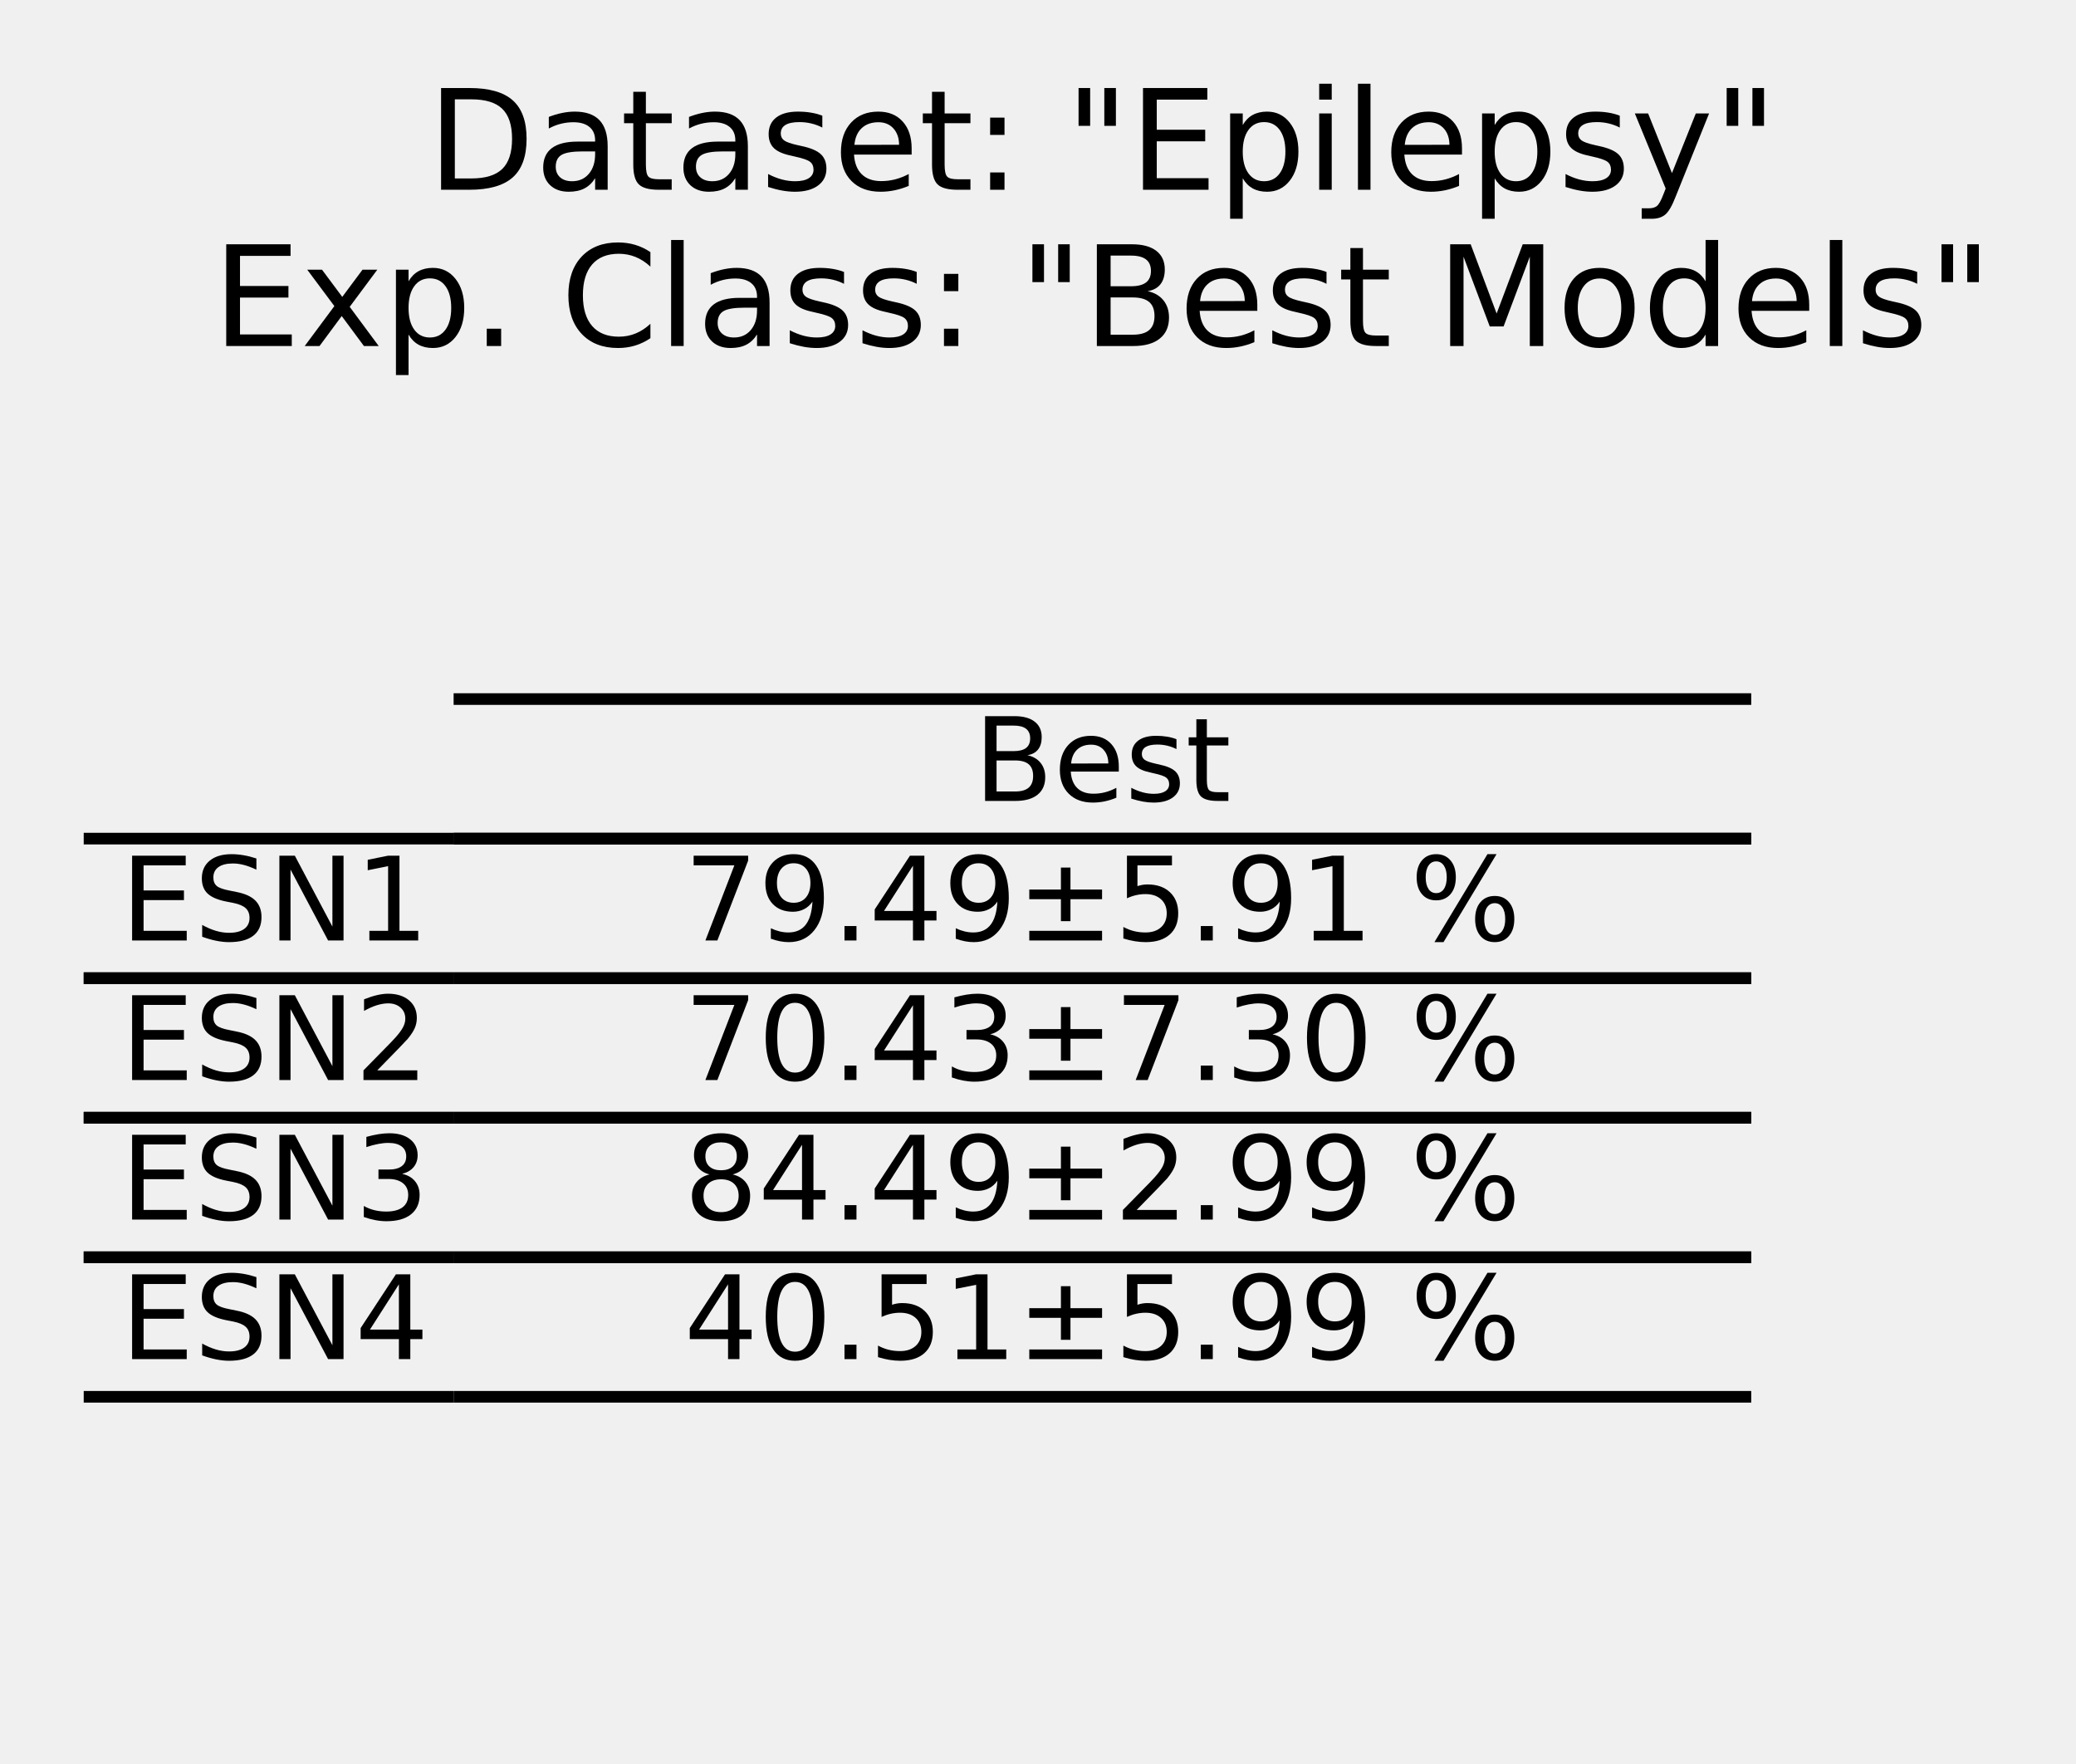
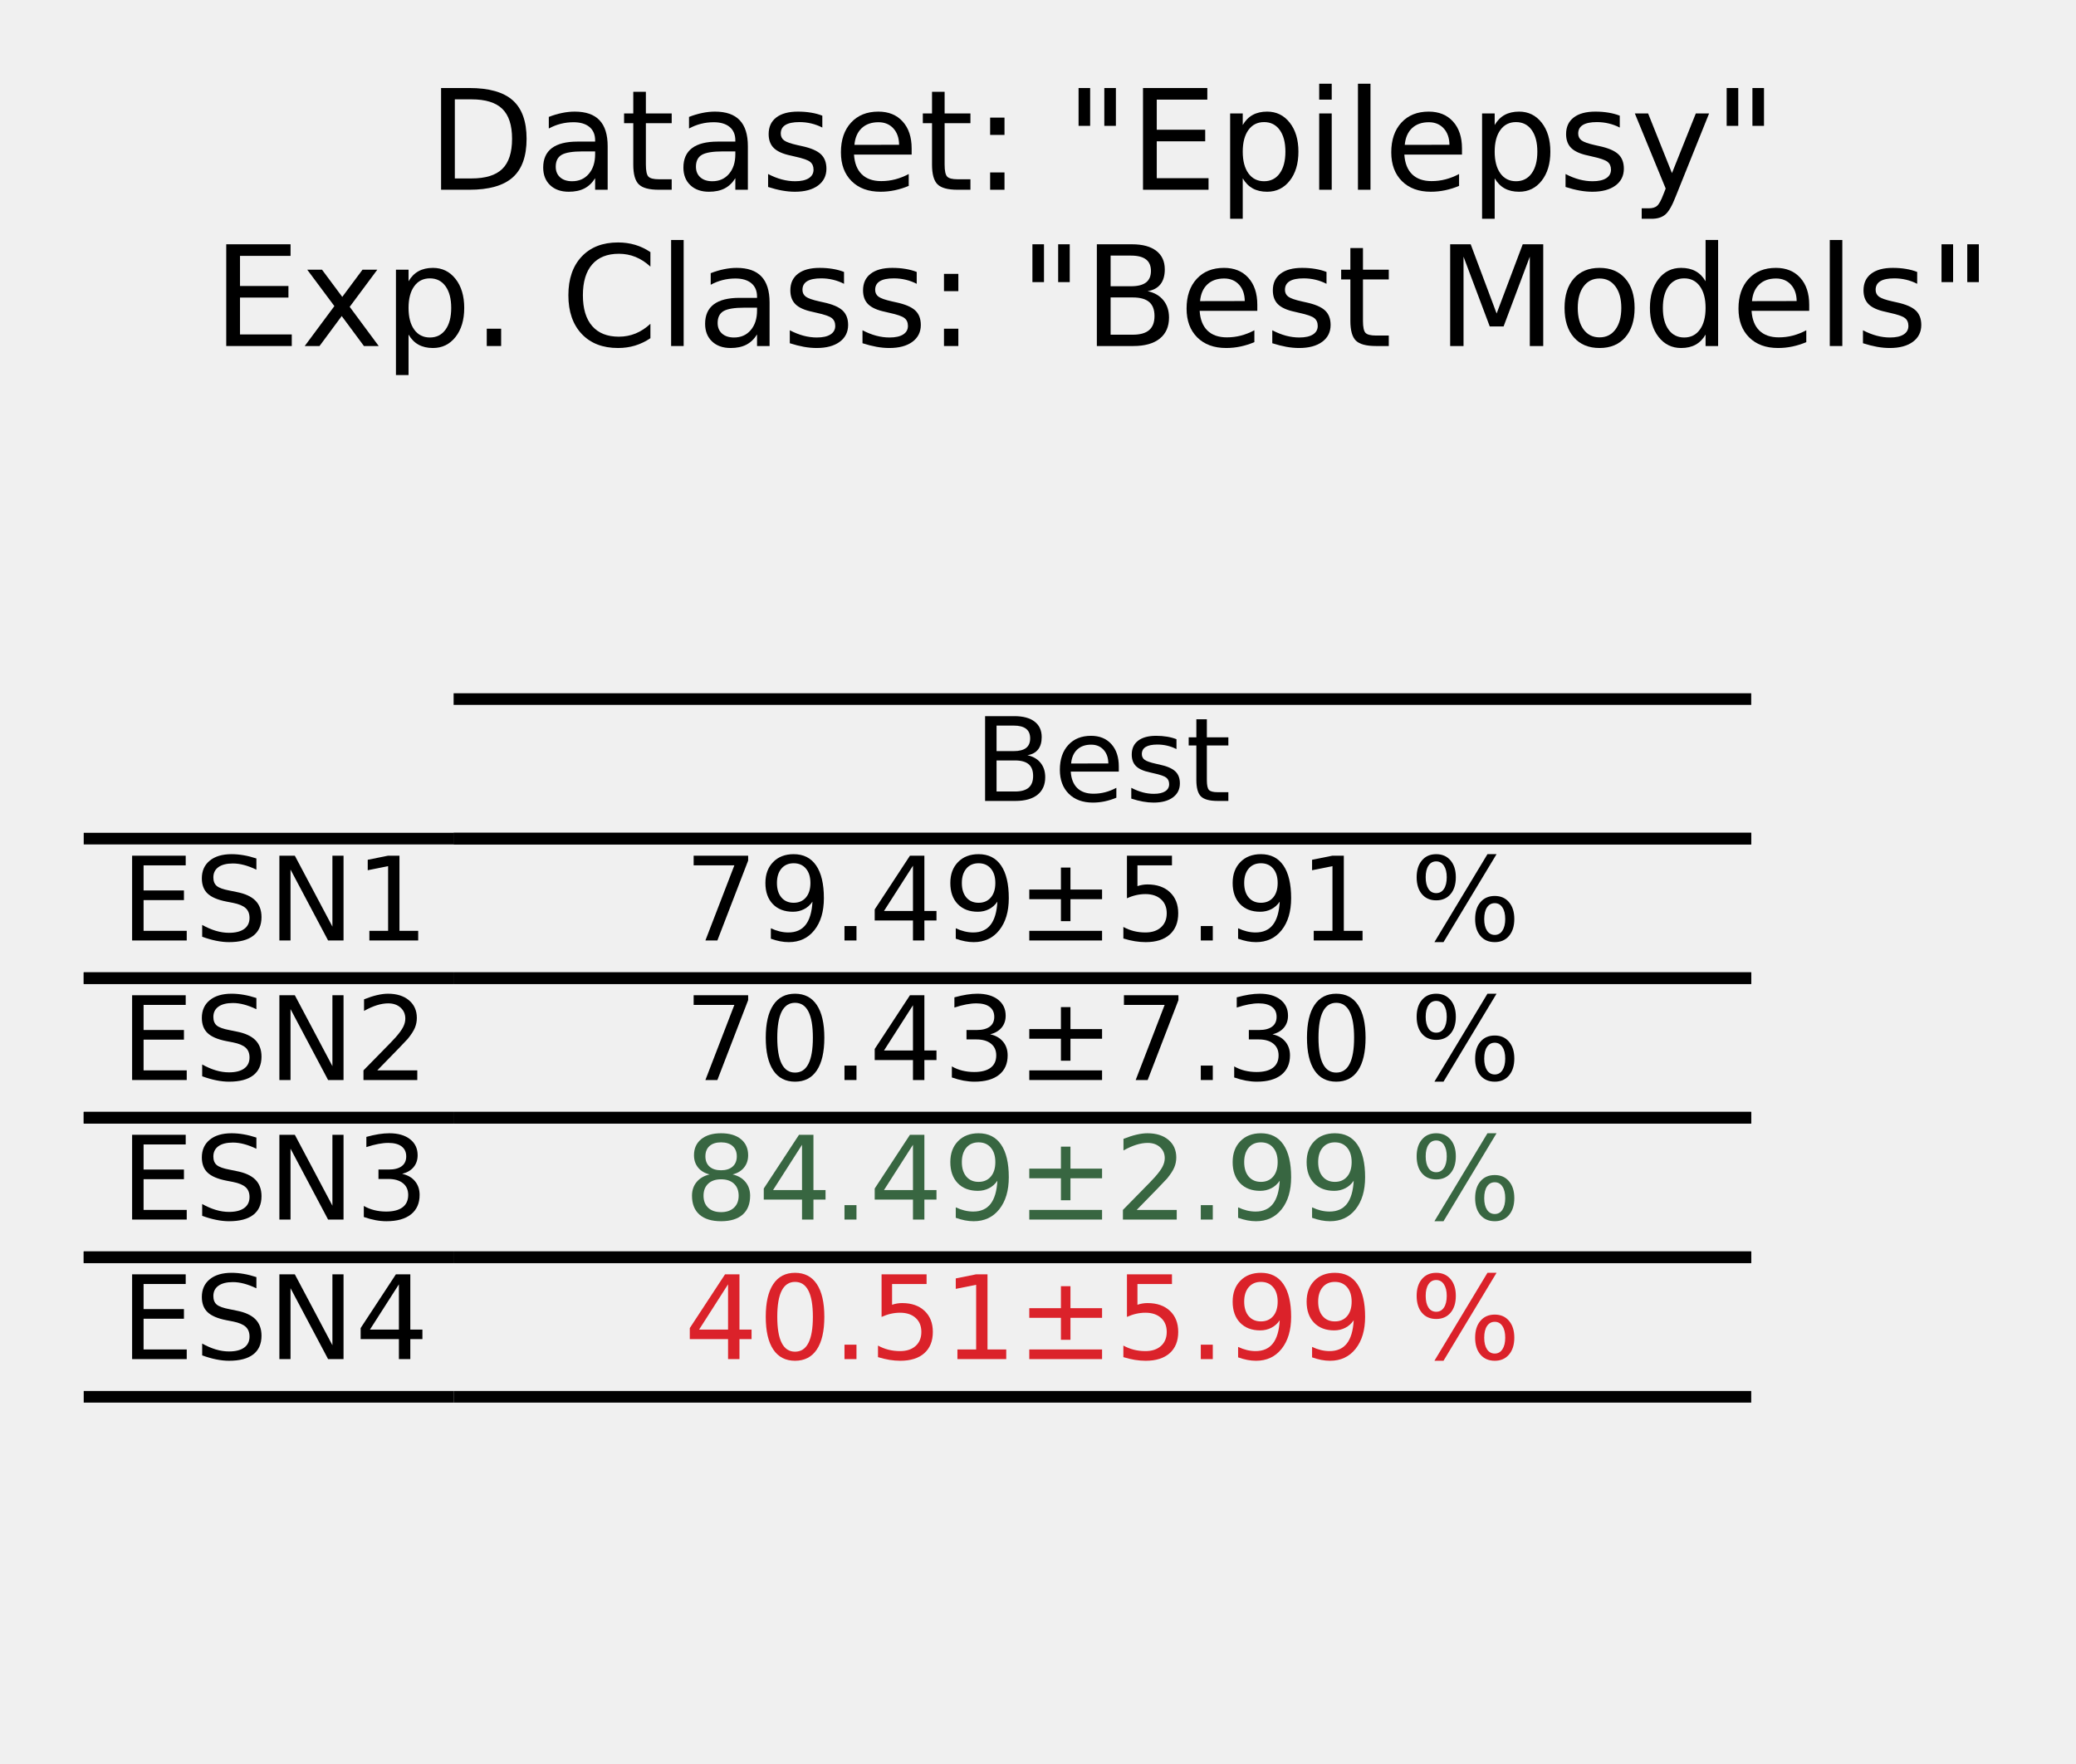
<svg xmlns="http://www.w3.org/2000/svg" xmlns:xlink="http://www.w3.org/1999/xlink" width="178.546pt" height="151.675pt" viewBox="0 0 178.546 151.675" version="1.1">
  <defs>
    <style type="text/css">*{stroke-linejoin: round; stroke-linecap: butt}</style>
  </defs>
  <g id="figure_1">
    <g id="axes_1">
      <g id="table_1">
        <g id="patch_1">
          <path d="M 39.013 72.115  L 150.613 72.115  M 150.613 60.115  L 39.013 60.115  M 39.013 72.115  " style="fill: #ffffff; stroke: #000000; stroke-linejoin: miter" />
        </g>
        <g id="text_1">
          <g transform="translate(83.74125 68.87488)scale(0.1 -0.1)">
            <defs>
              <path id="DejaVuSans-42" d="M 1259 2228  L 1259 519  L 2272 519  Q 2781 519 3026 730  Q 3272 941 3272 1375  Q 3272 1813 3026 2020  Q 2781 2228 2272 2228  L 1259 2228  z M 1259 4147  L 1259 2741  L 2194 2741  Q 2656 2741 2882 2914  Q 3109 3088 3109 3444  Q 3109 3797 2882 3972  Q 2656 4147 2194 4147  L 1259 4147  z M 628 4666  L 2241 4666  Q 2963 4666 3353 4366  Q 3744 4066 3744 3513  Q 3744 3084 3544 2831  Q 3344 2578 2956 2516  Q 3422 2416 3680 2098  Q 3938 1781 3938 1306  Q 3938 681 3513 340  Q 3088 0 2303 0  L 628 0  L 628 4666  z " transform="scale(0.015625)" />
              <path id="DejaVuSans-65" d="M 3597 1894  L 3597 1613  L 953 1613  Q 991 1019 1311 708  Q 1631 397 2203 397  Q 2534 397 2845 478  Q 3156 559 3463 722  L 3463 178  Q 3153 47 2828 -22  Q 2503 -91 2169 -91  Q 1331 -91 842 396  Q 353 884 353 1716  Q 353 2575 817 3079  Q 1281 3584 2069 3584  Q 2775 3584 3186 3129  Q 3597 2675 3597 1894  z M 3022 2063  Q 3016 2534 2758 2815  Q 2500 3097 2075 3097  Q 1594 3097 1305 2825  Q 1016 2553 972 2059  L 3022 2063  z " transform="scale(0.015625)" />
              <path id="DejaVuSans-73" d="M 2834 3397  L 2834 2853  Q 2591 2978 2328 3040  Q 2066 3103 1784 3103  Q 1356 3103 1142 2972  Q 928 2841 928 2578  Q 928 2378 1081 2264  Q 1234 2150 1697 2047  L 1894 2003  Q 2506 1872 2764 1633  Q 3022 1394 3022 966  Q 3022 478 2636 193  Q 2250 -91 1575 -91  Q 1294 -91 989 -36  Q 684 19 347 128  L 347 722  Q 666 556 975 473  Q 1284 391 1588 391  Q 1994 391 2212 530  Q 2431 669 2431 922  Q 2431 1156 2273 1281  Q 2116 1406 1581 1522  L 1381 1569  Q 847 1681 609 1914  Q 372 2147 372 2553  Q 372 3047 722 3315  Q 1072 3584 1716 3584  Q 2034 3584 2315 3537  Q 2597 3491 2834 3397  z " transform="scale(0.015625)" />
              <path id="DejaVuSans-74" d="M 1172 4494  L 1172 3500  L 2356 3500  L 2356 3053  L 1172 3053  L 1172 1153  Q 1172 725 1289 603  Q 1406 481 1766 481  L 2356 481  L 2356 0  L 1766 0  Q 1100 0 847 248  Q 594 497 594 1153  L 594 3053  L 172 3053  L 172 3500  L 594 3500  L 594 4494  L 1172 4494  z " transform="scale(0.015625)" />
            </defs>
            <use xlink:href="#DejaVuSans-42" />
            <use xlink:href="#DejaVuSans-65" x="68.604" />
            <use xlink:href="#DejaVuSans-73" x="130.127" />
            <use xlink:href="#DejaVuSans-74" x="182.227" />
          </g>
        </g>
        <g id="patch_2">
          <path d="M 7.2 84.115  L 39.013 84.115  M 39.013 72.115  L 7.2 72.115  M 7.2 84.115  " style="fill: #ffffff; stroke: #000000; stroke-linejoin: miter" />
        </g>
        <g id="text_2">
          <g transform="translate(10.38131 80.87488)scale(0.1 -0.1)">
            <defs>
              <path id="DejaVuSans-45" d="M 628 4666  L 3578 4666  L 3578 4134  L 1259 4134  L 1259 2753  L 3481 2753  L 3481 2222  L 1259 2222  L 1259 531  L 3634 531  L 3634 0  L 628 0  L 628 4666  z " transform="scale(0.015625)" />
              <path id="DejaVuSans-53" d="M 3425 4513  L 3425 3897  Q 3066 4069 2747 4153  Q 2428 4238 2131 4238  Q 1616 4238 1336 4038  Q 1056 3838 1056 3469  Q 1056 3159 1242 3001  Q 1428 2844 1947 2747  L 2328 2669  Q 3034 2534 3370 2195  Q 3706 1856 3706 1288  Q 3706 609 3251 259  Q 2797 -91 1919 -91  Q 1588 -91 1214 -16  Q 841 59 441 206  L 441 856  Q 825 641 1194 531  Q 1563 422 1919 422  Q 2459 422 2753 634  Q 3047 847 3047 1241  Q 3047 1584 2836 1778  Q 2625 1972 2144 2069  L 1759 2144  Q 1053 2284 737 2584  Q 422 2884 422 3419  Q 422 4038 858 4394  Q 1294 4750 2059 4750  Q 2388 4750 2728 4690  Q 3069 4631 3425 4513  z " transform="scale(0.015625)" />
              <path id="DejaVuSans-4e" d="M 628 4666  L 1478 4666  L 3547 763  L 3547 4666  L 4159 4666  L 4159 0  L 3309 0  L 1241 3903  L 1241 0  L 628 0  L 628 4666  z " transform="scale(0.015625)" />
              <path id="DejaVuSans-31" d="M 794 531  L 1825 531  L 1825 4091  L 703 3866  L 703 4441  L 1819 4666  L 2450 4666  L 2450 531  L 3481 531  L 3481 0  L 794 0  L 794 531  z " transform="scale(0.015625)" />
            </defs>
            <use xlink:href="#DejaVuSans-45" />
            <use xlink:href="#DejaVuSans-53" x="63.184" />
            <use xlink:href="#DejaVuSans-4e" x="126.66" />
            <use xlink:href="#DejaVuSans-31" x="201.465" />
          </g>
        </g>
        <g id="patch_3">
          <path d="M 39.013 84.115  L 150.613 84.115  M 150.613 72.115  L 39.013 72.115  M 39.013 84.115  " style="fill: #ffffff; stroke: #000000; stroke-linejoin: miter" />
        </g>
        <g id="text_3">
          <g transform="translate(58.83656 80.87488)scale(0.1 -0.1)">
            <defs>
              <path id="DejaVuSans-37" d="M 525 4666  L 3525 4666  L 3525 4397  L 1831 0  L 1172 0  L 2766 4134  L 525 4134  L 525 4666  z " transform="scale(0.015625)" />
              <path id="DejaVuSans-39" d="M 703 97  L 703 672  Q 941 559 1184 500  Q 1428 441 1663 441  Q 2288 441 2617 861  Q 2947 1281 2994 2138  Q 2813 1869 2534 1725  Q 2256 1581 1919 1581  Q 1219 1581 811 2004  Q 403 2428 403 3163  Q 403 3881 828 4315  Q 1253 4750 1959 4750  Q 2769 4750 3195 4129  Q 3622 3509 3622 2328  Q 3622 1225 3098 567  Q 2575 -91 1691 -91  Q 1453 -91 1209 -44  Q 966 3 703 97  z M 1959 2075  Q 2384 2075 2632 2365  Q 2881 2656 2881 3163  Q 2881 3666 2632 3958  Q 2384 4250 1959 4250  Q 1534 4250 1286 3958  Q 1038 3666 1038 3163  Q 1038 2656 1286 2365  Q 1534 2075 1959 2075  z " transform="scale(0.015625)" />
              <path id="DejaVuSans-2e" d="M 684 794  L 1344 794  L 1344 0  L 684 0  L 684 794  z " transform="scale(0.015625)" />
              <path id="DejaVuSans-34" d="M 2419 4116  L 825 1625  L 2419 1625  L 2419 4116  z M 2253 4666  L 3047 4666  L 3047 1625  L 3713 1625  L 3713 1100  L 3047 1100  L 3047 0  L 2419 0  L 2419 1100  L 313 1100  L 313 1709  L 2253 4666  z " transform="scale(0.015625)" />
              <path id="DejaVuSans-b1" d="M 2944 4013  L 2944 2803  L 4684 2803  L 4684 2272  L 2944 2272  L 2944 1063  L 2419 1063  L 2419 2272  L 678 2272  L 678 2803  L 2419 2803  L 2419 4013  L 2944 4013  z M 678 531  L 4684 531  L 4684 0  L 678 0  L 678 531  z " transform="scale(0.015625)" />
              <path id="DejaVuSans-35" d="M 691 4666  L 3169 4666  L 3169 4134  L 1269 4134  L 1269 2991  Q 1406 3038 1543 3061  Q 1681 3084 1819 3084  Q 2600 3084 3056 2656  Q 3513 2228 3513 1497  Q 3513 744 3044 326  Q 2575 -91 1722 -91  Q 1428 -91 1123 -41  Q 819 9 494 109  L 494 744  Q 775 591 1075 516  Q 1375 441 1709 441  Q 2250 441 2565 725  Q 2881 1009 2881 1497  Q 2881 1984 2565 2268  Q 2250 2553 1709 2553  Q 1456 2553 1204 2497  Q 953 2441 691 2322  L 691 4666  z " transform="scale(0.015625)" />
              <path id="DejaVuSans-20" transform="scale(0.015625)" />
              <path id="DejaVuSans-25" d="M 4653 2053  Q 4381 2053 4226 1822  Q 4072 1591 4072 1178  Q 4072 772 4226 539  Q 4381 306 4653 306  Q 4919 306 5073 539  Q 5228 772 5228 1178  Q 5228 1588 5073 1820  Q 4919 2053 4653 2053  z M 4653 2450  Q 5147 2450 5437 2106  Q 5728 1763 5728 1178  Q 5728 594 5436 251  Q 5144 -91 4653 -91  Q 4153 -91 3862 251  Q 3572 594 3572 1178  Q 3572 1766 3864 2108  Q 4156 2450 4653 2450  z M 1428 4353  Q 1159 4353 1004 4120  Q 850 3888 850 3481  Q 850 3069 1003 2837  Q 1156 2606 1428 2606  Q 1700 2606 1854 2837  Q 2009 3069 2009 3481  Q 2009 3884 1853 4118  Q 1697 4353 1428 4353  z M 4250 4750  L 4750 4750  L 1831 -91  L 1331 -91  L 4250 4750  z M 1428 4750  Q 1922 4750 2215 4408  Q 2509 4066 2509 3481  Q 2509 2891 2217 2550  Q 1925 2209 1428 2209  Q 931 2209 642 2551  Q 353 2894 353 3481  Q 353 4063 643 4406  Q 934 4750 1428 4750  z " transform="scale(0.015625)" />
            </defs>
            <use xlink:href="#DejaVuSans-37" />
            <use xlink:href="#DejaVuSans-39" x="63.623" />
            <use xlink:href="#DejaVuSans-2e" x="127.246" />
            <use xlink:href="#DejaVuSans-34" x="159.033" />
            <use xlink:href="#DejaVuSans-39" x="222.656" />
            <use xlink:href="#DejaVuSans-b1" x="286.279" />
            <use xlink:href="#DejaVuSans-35" x="370.068" />
            <use xlink:href="#DejaVuSans-2e" x="433.691" />
            <use xlink:href="#DejaVuSans-39" x="465.479" />
            <use xlink:href="#DejaVuSans-31" x="529.102" />
            <use xlink:href="#DejaVuSans-20" x="592.725" />
            <use xlink:href="#DejaVuSans-25" x="624.512" />
          </g>
        </g>
        <g id="patch_4">
          <path d="M 7.2 96.115  L 39.013 96.115  M 39.013 84.115  L 7.2 84.115  M 7.2 96.115  " style="fill: #ffffff; stroke: #000000; stroke-linejoin: miter" />
        </g>
        <g id="text_4">
          <g transform="translate(10.38131 92.87488)scale(0.1 -0.1)">
            <defs>
              <path id="DejaVuSans-32" d="M 1228 531  L 3431 531  L 3431 0  L 469 0  L 469 531  Q 828 903 1448 1529  Q 2069 2156 2228 2338  Q 2531 2678 2651 2914  Q 2772 3150 2772 3378  Q 2772 3750 2511 3984  Q 2250 4219 1831 4219  Q 1534 4219 1204 4116  Q 875 4013 500 3803  L 500 4441  Q 881 4594 1212 4672  Q 1544 4750 1819 4750  Q 2544 4750 2975 4387  Q 3406 4025 3406 3419  Q 3406 3131 3298 2873  Q 3191 2616 2906 2266  Q 2828 2175 2409 1742  Q 1991 1309 1228 531  z " transform="scale(0.015625)" />
            </defs>
            <use xlink:href="#DejaVuSans-45" />
            <use xlink:href="#DejaVuSans-53" x="63.184" />
            <use xlink:href="#DejaVuSans-4e" x="126.66" />
            <use xlink:href="#DejaVuSans-32" x="201.465" />
          </g>
        </g>
        <g id="patch_5">
          <path d="M 39.013 96.115  L 150.613 96.115  M 150.613 84.115  L 39.013 84.115  M 39.013 96.115  " style="fill: #ffffff; stroke: #000000; stroke-linejoin: miter" />
        </g>
        <g id="text_5">
          <g transform="translate(58.83656 92.87488)scale(0.1 -0.1)">
            <defs>
              <path id="DejaVuSans-30" d="M 2034 4250  Q 1547 4250 1301 3770  Q 1056 3291 1056 2328  Q 1056 1369 1301 889  Q 1547 409 2034 409  Q 2525 409 2770 889  Q 3016 1369 3016 2328  Q 3016 3291 2770 3770  Q 2525 4250 2034 4250  z M 2034 4750  Q 2819 4750 3233 4129  Q 3647 3509 3647 2328  Q 3647 1150 3233 529  Q 2819 -91 2034 -91  Q 1250 -91 836 529  Q 422 1150 422 2328  Q 422 3509 836 4129  Q 1250 4750 2034 4750  z " transform="scale(0.015625)" />
              <path id="DejaVuSans-33" d="M 2597 2516  Q 3050 2419 3304 2112  Q 3559 1806 3559 1356  Q 3559 666 3084 287  Q 2609 -91 1734 -91  Q 1441 -91 1130 -33  Q 819 25 488 141  L 488 750  Q 750 597 1062 519  Q 1375 441 1716 441  Q 2309 441 2620 675  Q 2931 909 2931 1356  Q 2931 1769 2642 2001  Q 2353 2234 1838 2234  L 1294 2234  L 1294 2753  L 1863 2753  Q 2328 2753 2575 2939  Q 2822 3125 2822 3475  Q 2822 3834 2567 4026  Q 2313 4219 1838 4219  Q 1578 4219 1281 4162  Q 984 4106 628 3988  L 628 4550  Q 988 4650 1302 4700  Q 1616 4750 1894 4750  Q 2613 4750 3031 4423  Q 3450 4097 3450 3541  Q 3450 3153 3228 2886  Q 3006 2619 2597 2516  z " transform="scale(0.015625)" />
            </defs>
            <use xlink:href="#DejaVuSans-37" />
            <use xlink:href="#DejaVuSans-30" x="63.623" />
            <use xlink:href="#DejaVuSans-2e" x="127.246" />
            <use xlink:href="#DejaVuSans-34" x="159.033" />
            <use xlink:href="#DejaVuSans-33" x="222.656" />
            <use xlink:href="#DejaVuSans-b1" x="286.279" />
            <use xlink:href="#DejaVuSans-37" x="370.068" />
            <use xlink:href="#DejaVuSans-2e" x="433.691" />
            <use xlink:href="#DejaVuSans-33" x="465.479" />
            <use xlink:href="#DejaVuSans-30" x="529.102" />
            <use xlink:href="#DejaVuSans-20" x="592.725" />
            <use xlink:href="#DejaVuSans-25" x="624.512" />
          </g>
        </g>
        <g id="patch_6">
          <path d="M 7.2 108.115  L 39.013 108.115  M 39.013 96.115  L 7.2 96.115  M 7.2 108.115  " style="fill: #ffffff; stroke: #000000; stroke-linejoin: miter" />
        </g>
        <g id="text_6">
          <g transform="translate(10.38131 104.8749)scale(0.1 -0.1)">
            <use xlink:href="#DejaVuSans-45" />
            <use xlink:href="#DejaVuSans-53" x="63.184" />
            <use xlink:href="#DejaVuSans-4e" x="126.66" />
            <use xlink:href="#DejaVuSans-33" x="201.465" />
          </g>
        </g>
        <g id="patch_7">
          <path d="M 39.013 108.115  L 150.613 108.115  M 150.613 96.115  L 39.013 96.115  M 39.013 108.115  " style="fill: #ffffff; stroke: #000000; stroke-linejoin: miter" />
        </g>
        <g id="text_7">
-           <g transform="translate(58.83656 104.8749)scale(0.1 -0.1)">
+           <g style="fill: #386641" transform="translate(58.83656 104.8749)scale(0.1 -0.1)">
            <defs>
              <path id="DejaVuSans-38" d="M 2034 2216  Q 1584 2216 1326 1975  Q 1069 1734 1069 1313  Q 1069 891 1326 650  Q 1584 409 2034 409  Q 2484 409 2743 651  Q 3003 894 3003 1313  Q 3003 1734 2745 1975  Q 2488 2216 2034 2216  z M 1403 2484  Q 997 2584 770 2862  Q 544 3141 544 3541  Q 544 4100 942 4425  Q 1341 4750 2034 4750  Q 2731 4750 3128 4425  Q 3525 4100 3525 3541  Q 3525 3141 3298 2862  Q 3072 2584 2669 2484  Q 3125 2378 3379 2068  Q 3634 1759 3634 1313  Q 3634 634 3220 271  Q 2806 -91 2034 -91  Q 1263 -91 848 271  Q 434 634 434 1313  Q 434 1759 690 2068  Q 947 2378 1403 2484  z M 1172 3481  Q 1172 3119 1398 2916  Q 1625 2713 2034 2713  Q 2441 2713 2670 2916  Q 2900 3119 2900 3481  Q 2900 3844 2670 4047  Q 2441 4250 2034 4250  Q 1625 4250 1398 4047  Q 1172 3844 1172 3481  z " transform="scale(0.015625)" />
            </defs>
            <use xlink:href="#DejaVuSans-38" />
            <use xlink:href="#DejaVuSans-34" x="63.623" />
            <use xlink:href="#DejaVuSans-2e" x="127.246" />
            <use xlink:href="#DejaVuSans-34" x="159.033" />
            <use xlink:href="#DejaVuSans-39" x="222.656" />
            <use xlink:href="#DejaVuSans-b1" x="286.279" />
            <use xlink:href="#DejaVuSans-32" x="370.068" />
            <use xlink:href="#DejaVuSans-2e" x="433.691" />
            <use xlink:href="#DejaVuSans-39" x="465.479" />
            <use xlink:href="#DejaVuSans-39" x="529.102" />
            <use xlink:href="#DejaVuSans-20" x="592.725" />
            <use xlink:href="#DejaVuSans-25" x="624.512" />
          </g>
        </g>
        <g id="patch_8">
          <path d="M 7.2 120.115  L 39.013 120.115  M 39.013 108.115  L 7.2 108.115  M 7.2 120.115  " style="fill: #ffffff; stroke: #000000; stroke-linejoin: miter" />
        </g>
        <g id="text_8">
          <g transform="translate(10.38131 116.8749)scale(0.1 -0.1)">
            <use xlink:href="#DejaVuSans-45" />
            <use xlink:href="#DejaVuSans-53" x="63.184" />
            <use xlink:href="#DejaVuSans-4e" x="126.66" />
            <use xlink:href="#DejaVuSans-34" x="201.465" />
          </g>
        </g>
        <g id="patch_9">
          <path d="M 39.013 120.115  L 150.613 120.115  M 150.613 108.115  L 39.013 108.115  M 39.013 120.115  " style="fill: #ffffff; stroke: #000000; stroke-linejoin: miter" />
        </g>
        <g id="text_9">
-           <g transform="translate(58.83656 116.8749)scale(0.1 -0.1)">
+           <g style="fill: #db222a" transform="translate(58.83656 116.8749)scale(0.1 -0.1)">
            <use xlink:href="#DejaVuSans-34" />
            <use xlink:href="#DejaVuSans-30" x="63.623" />
            <use xlink:href="#DejaVuSans-2e" x="127.246" />
            <use xlink:href="#DejaVuSans-35" x="159.033" />
            <use xlink:href="#DejaVuSans-31" x="222.656" />
            <use xlink:href="#DejaVuSans-b1" x="286.279" />
            <use xlink:href="#DejaVuSans-35" x="370.068" />
            <use xlink:href="#DejaVuSans-2e" x="433.691" />
            <use xlink:href="#DejaVuSans-39" x="465.479" />
            <use xlink:href="#DejaVuSans-39" x="529.102" />
            <use xlink:href="#DejaVuSans-20" x="592.725" />
            <use xlink:href="#DejaVuSans-25" x="624.512" />
          </g>
        </g>
      </g>
      <g id="text_10">
        <g transform="translate(36.7575 16.31812)scale(0.12 -0.12)">
          <defs>
            <path id="DejaVuSans-44" d="M 1259 4147  L 1259 519  L 2022 519  Q 2988 519 3436 956  Q 3884 1394 3884 2338  Q 3884 3275 3436 3711  Q 2988 4147 2022 4147  L 1259 4147  z M 628 4666  L 1925 4666  Q 3281 4666 3915 4102  Q 4550 3538 4550 2338  Q 4550 1131 3912 565  Q 3275 0 1925 0  L 628 0  L 628 4666  z " transform="scale(0.015625)" />
            <path id="DejaVuSans-61" d="M 2194 1759  Q 1497 1759 1228 1600  Q 959 1441 959 1056  Q 959 750 1161 570  Q 1363 391 1709 391  Q 2188 391 2477 730  Q 2766 1069 2766 1631  L 2766 1759  L 2194 1759  z M 3341 1997  L 3341 0  L 2766 0  L 2766 531  Q 2569 213 2275 61  Q 1981 -91 1556 -91  Q 1019 -91 701 211  Q 384 513 384 1019  Q 384 1609 779 1909  Q 1175 2209 1959 2209  L 2766 2209  L 2766 2266  Q 2766 2663 2505 2880  Q 2244 3097 1772 3097  Q 1472 3097 1187 3025  Q 903 2953 641 2809  L 641 3341  Q 956 3463 1253 3523  Q 1550 3584 1831 3584  Q 2591 3584 2966 3190  Q 3341 2797 3341 1997  z " transform="scale(0.015625)" />
            <path id="DejaVuSans-3a" d="M 750 794  L 1409 794  L 1409 0  L 750 0  L 750 794  z M 750 3309  L 1409 3309  L 1409 2516  L 750 2516  L 750 3309  z " transform="scale(0.015625)" />
            <path id="DejaVuSans-22" d="M 1147 4666  L 1147 2931  L 616 2931  L 616 4666  L 1147 4666  z M 2328 4666  L 2328 2931  L 1797 2931  L 1797 4666  L 2328 4666  z " transform="scale(0.015625)" />
            <path id="DejaVuSans-70" d="M 1159 525  L 1159 -1331  L 581 -1331  L 581 3500  L 1159 3500  L 1159 2969  Q 1341 3281 1617 3432  Q 1894 3584 2278 3584  Q 2916 3584 3314 3078  Q 3713 2572 3713 1747  Q 3713 922 3314 415  Q 2916 -91 2278 -91  Q 1894 -91 1617 61  Q 1341 213 1159 525  z M 3116 1747  Q 3116 2381 2855 2742  Q 2594 3103 2138 3103  Q 1681 3103 1420 2742  Q 1159 2381 1159 1747  Q 1159 1113 1420 752  Q 1681 391 2138 391  Q 2594 391 2855 752  Q 3116 1113 3116 1747  z " transform="scale(0.015625)" />
            <path id="DejaVuSans-69" d="M 603 3500  L 1178 3500  L 1178 0  L 603 0  L 603 3500  z M 603 4863  L 1178 4863  L 1178 4134  L 603 4134  L 603 4863  z " transform="scale(0.015625)" />
            <path id="DejaVuSans-6c" d="M 603 4863  L 1178 4863  L 1178 0  L 603 0  L 603 4863  z " transform="scale(0.015625)" />
            <path id="DejaVuSans-79" d="M 2059 -325  Q 1816 -950 1584 -1140  Q 1353 -1331 966 -1331  L 506 -1331  L 506 -850  L 844 -850  Q 1081 -850 1212 -737  Q 1344 -625 1503 -206  L 1606 56  L 191 3500  L 800 3500  L 1894 763  L 2988 3500  L 3597 3500  L 2059 -325  z " transform="scale(0.015625)" />
          </defs>
          <use xlink:href="#DejaVuSans-44" />
          <use xlink:href="#DejaVuSans-61" x="77.002" />
          <use xlink:href="#DejaVuSans-74" x="138.281" />
          <use xlink:href="#DejaVuSans-61" x="177.49" />
          <use xlink:href="#DejaVuSans-73" x="238.77" />
          <use xlink:href="#DejaVuSans-65" x="290.869" />
          <use xlink:href="#DejaVuSans-74" x="352.393" />
          <use xlink:href="#DejaVuSans-3a" x="391.602" />
          <use xlink:href="#DejaVuSans-20" x="425.293" />
          <use xlink:href="#DejaVuSans-22" x="457.08" />
          <use xlink:href="#DejaVuSans-45" x="503.076" />
          <use xlink:href="#DejaVuSans-70" x="566.26" />
          <use xlink:href="#DejaVuSans-69" x="629.736" />
          <use xlink:href="#DejaVuSans-6c" x="657.52" />
          <use xlink:href="#DejaVuSans-65" x="685.303" />
          <use xlink:href="#DejaVuSans-70" x="746.826" />
          <use xlink:href="#DejaVuSans-73" x="810.303" />
          <use xlink:href="#DejaVuSans-79" x="862.402" />
          <use xlink:href="#DejaVuSans-22" x="921.582" />
        </g>
        <g transform="translate(18.28031 29.7555)scale(0.12 -0.12)">
          <defs>
            <path id="DejaVuSans-78" d="M 3513 3500  L 2247 1797  L 3578 0  L 2900 0  L 1881 1375  L 863 0  L 184 0  L 1544 1831  L 300 3500  L 978 3500  L 1906 2253  L 2834 3500  L 3513 3500  z " transform="scale(0.015625)" />
            <path id="DejaVuSans-43" d="M 4122 4306  L 4122 3641  Q 3803 3938 3442 4084  Q 3081 4231 2675 4231  Q 1875 4231 1450 3742  Q 1025 3253 1025 2328  Q 1025 1406 1450 917  Q 1875 428 2675 428  Q 3081 428 3442 575  Q 3803 722 4122 1019  L 4122 359  Q 3791 134 3420 21  Q 3050 -91 2638 -91  Q 1578 -91 968 557  Q 359 1206 359 2328  Q 359 3453 968 4101  Q 1578 4750 2638 4750  Q 3056 4750 3426 4639  Q 3797 4528 4122 4306  z " transform="scale(0.015625)" />
            <path id="DejaVuSans-4d" d="M 628 4666  L 1569 4666  L 2759 1491  L 3956 4666  L 4897 4666  L 4897 0  L 4281 0  L 4281 4097  L 3078 897  L 2444 897  L 1241 4097  L 1241 0  L 628 0  L 628 4666  z " transform="scale(0.015625)" />
            <path id="DejaVuSans-6f" d="M 1959 3097  Q 1497 3097 1228 2736  Q 959 2375 959 1747  Q 959 1119 1226 758  Q 1494 397 1959 397  Q 2419 397 2687 759  Q 2956 1122 2956 1747  Q 2956 2369 2687 2733  Q 2419 3097 1959 3097  z M 1959 3584  Q 2709 3584 3137 3096  Q 3566 2609 3566 1747  Q 3566 888 3137 398  Q 2709 -91 1959 -91  Q 1206 -91 779 398  Q 353 888 353 1747  Q 353 2609 779 3096  Q 1206 3584 1959 3584  z " transform="scale(0.015625)" />
            <path id="DejaVuSans-64" d="M 2906 2969  L 2906 4863  L 3481 4863  L 3481 0  L 2906 0  L 2906 525  Q 2725 213 2448 61  Q 2172 -91 1784 -91  Q 1150 -91 751 415  Q 353 922 353 1747  Q 353 2572 751 3078  Q 1150 3584 1784 3584  Q 2172 3584 2448 3432  Q 2725 3281 2906 2969  z M 947 1747  Q 947 1113 1208 752  Q 1469 391 1925 391  Q 2381 391 2643 752  Q 2906 1113 2906 1747  Q 2906 2381 2643 2742  Q 2381 3103 1925 3103  Q 1469 3103 1208 2742  Q 947 2381 947 1747  z " transform="scale(0.015625)" />
          </defs>
          <use xlink:href="#DejaVuSans-45" />
          <use xlink:href="#DejaVuSans-78" x="63.184" />
          <use xlink:href="#DejaVuSans-70" x="122.363" />
          <use xlink:href="#DejaVuSans-2e" x="185.84" />
          <use xlink:href="#DejaVuSans-20" x="217.627" />
          <use xlink:href="#DejaVuSans-43" x="249.414" />
          <use xlink:href="#DejaVuSans-6c" x="319.238" />
          <use xlink:href="#DejaVuSans-61" x="347.021" />
          <use xlink:href="#DejaVuSans-73" x="408.301" />
          <use xlink:href="#DejaVuSans-73" x="460.4" />
          <use xlink:href="#DejaVuSans-3a" x="512.5" />
          <use xlink:href="#DejaVuSans-20" x="546.191" />
          <use xlink:href="#DejaVuSans-22" x="577.979" />
          <use xlink:href="#DejaVuSans-42" x="623.975" />
          <use xlink:href="#DejaVuSans-65" x="692.578" />
          <use xlink:href="#DejaVuSans-73" x="754.102" />
          <use xlink:href="#DejaVuSans-74" x="806.201" />
          <use xlink:href="#DejaVuSans-20" x="845.41" />
          <use xlink:href="#DejaVuSans-4d" x="877.197" />
          <use xlink:href="#DejaVuSans-6f" x="963.477" />
          <use xlink:href="#DejaVuSans-64" x="1024.658" />
          <use xlink:href="#DejaVuSans-65" x="1088.135" />
          <use xlink:href="#DejaVuSans-6c" x="1149.658" />
          <use xlink:href="#DejaVuSans-73" x="1177.441" />
          <use xlink:href="#DejaVuSans-22" x="1229.541" />
        </g>
      </g>
    </g>
  </g>
</svg>
